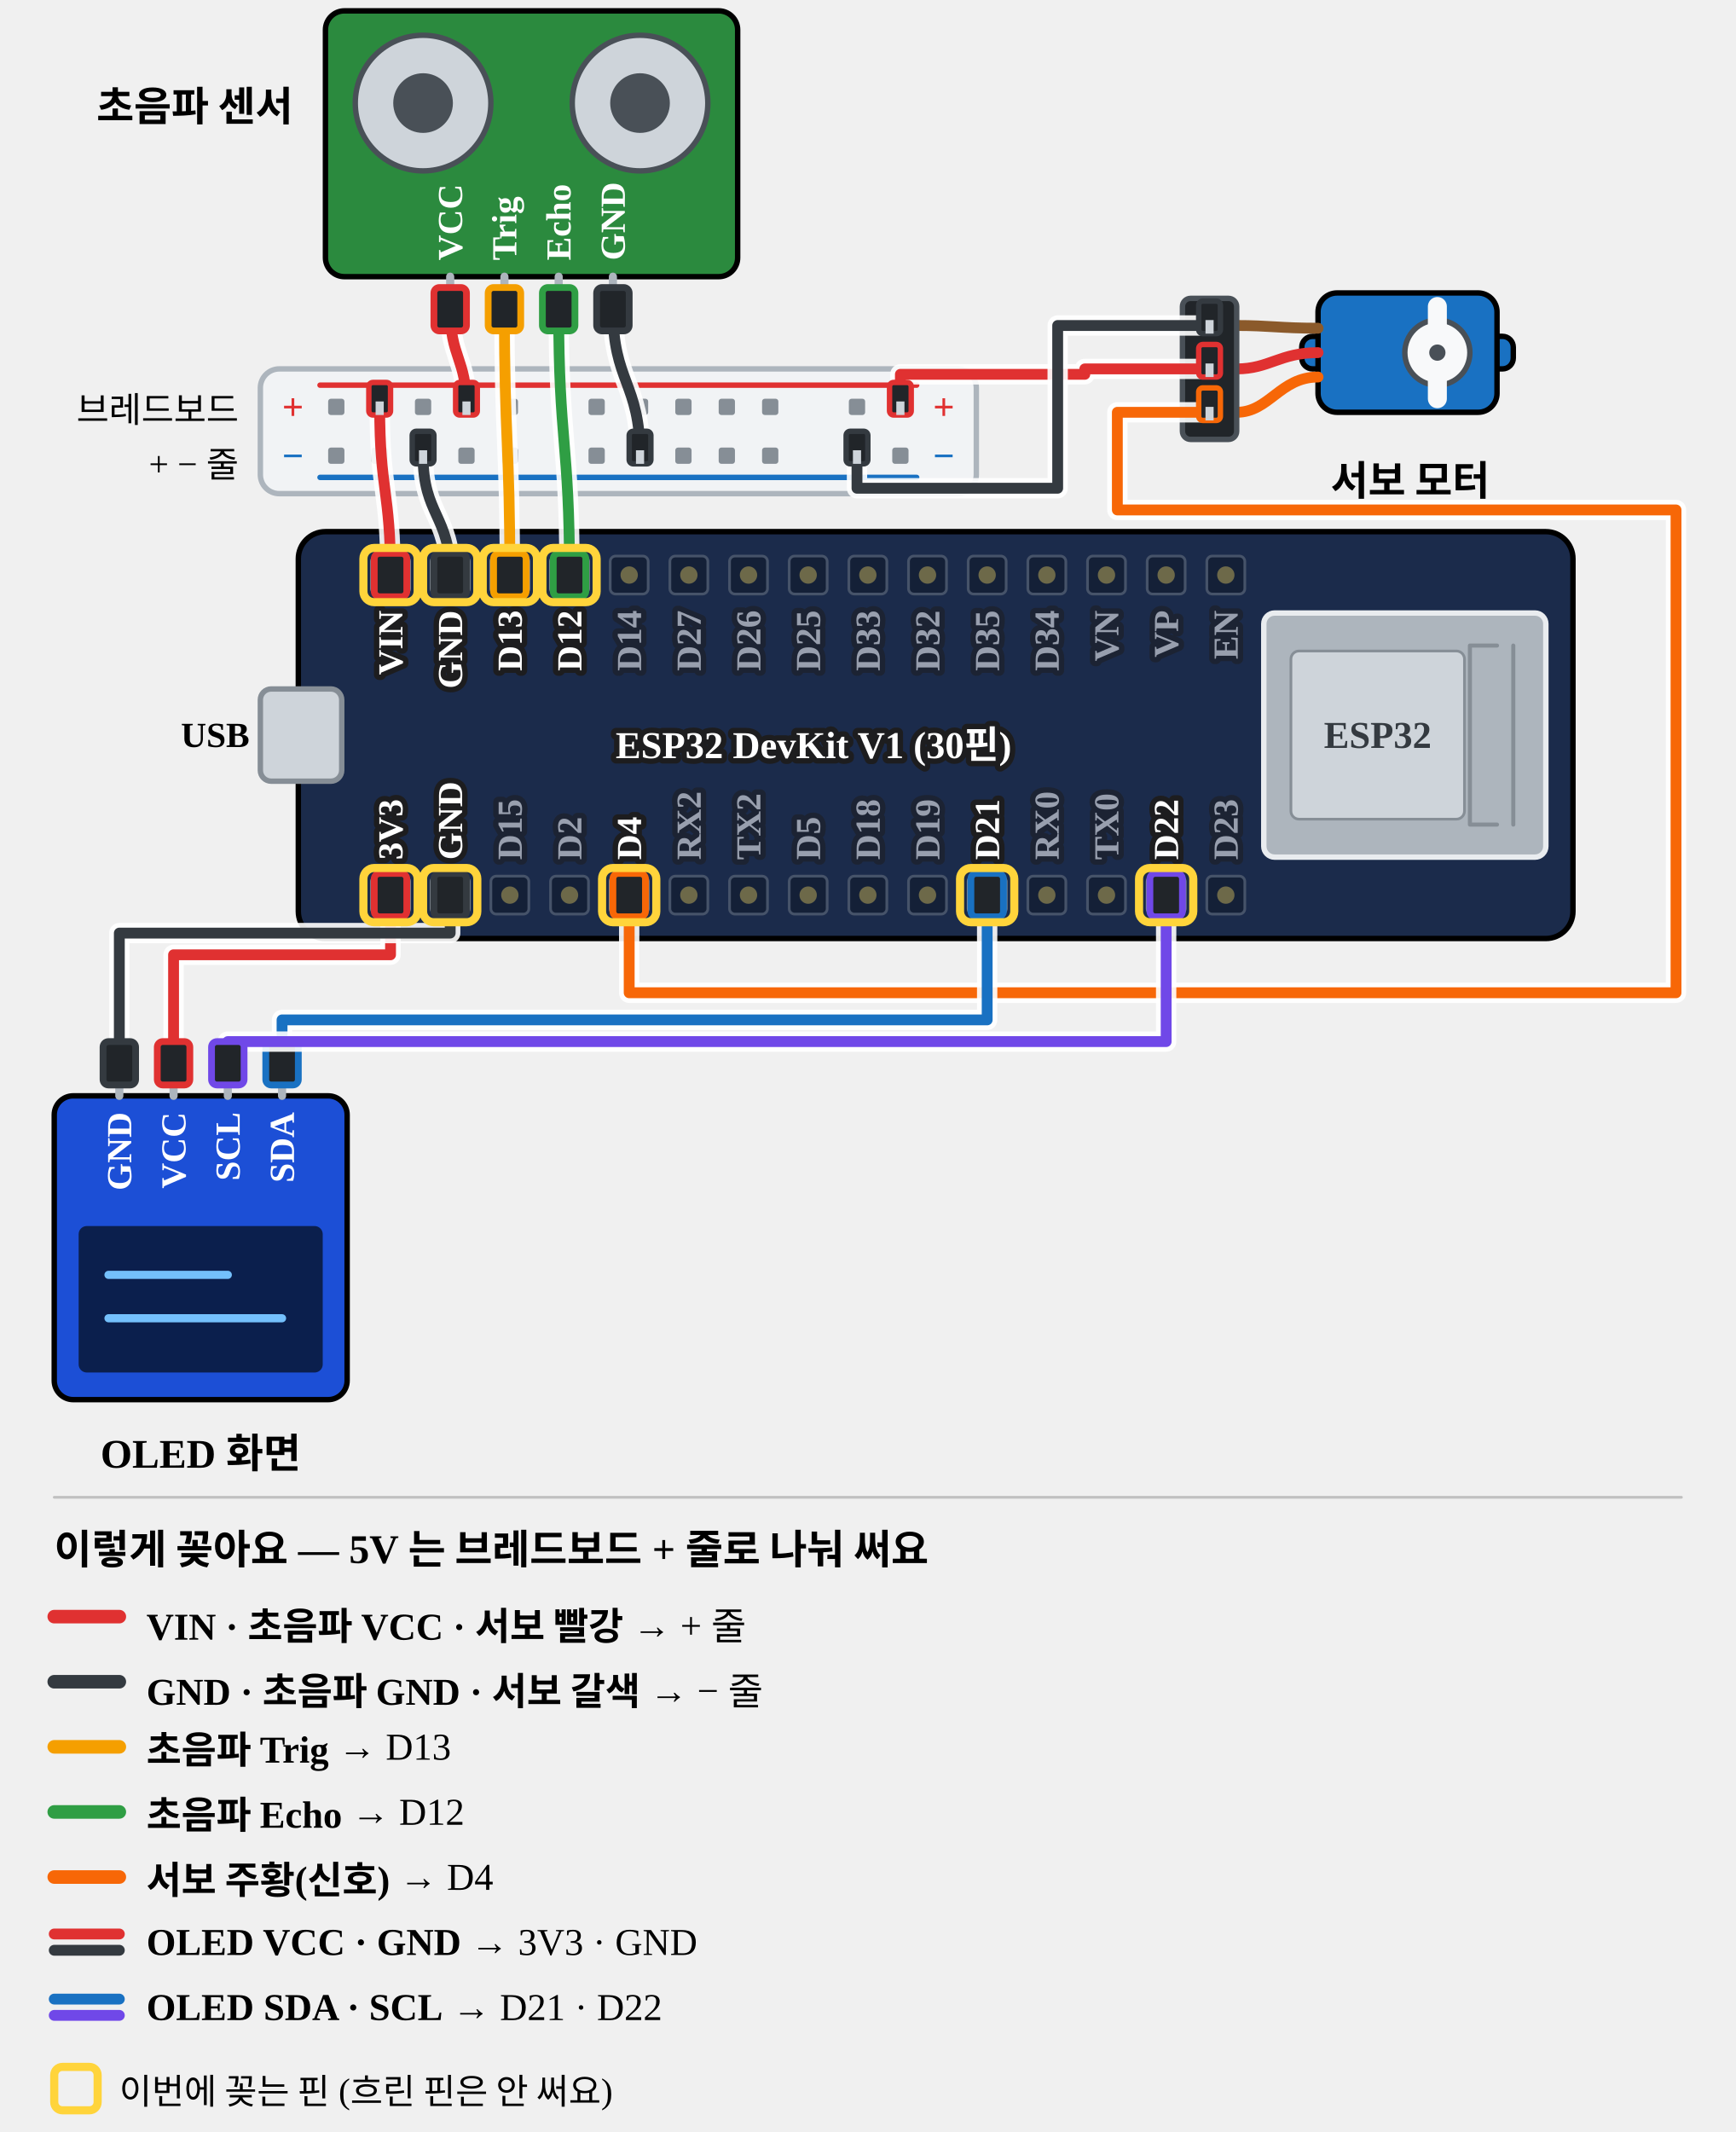
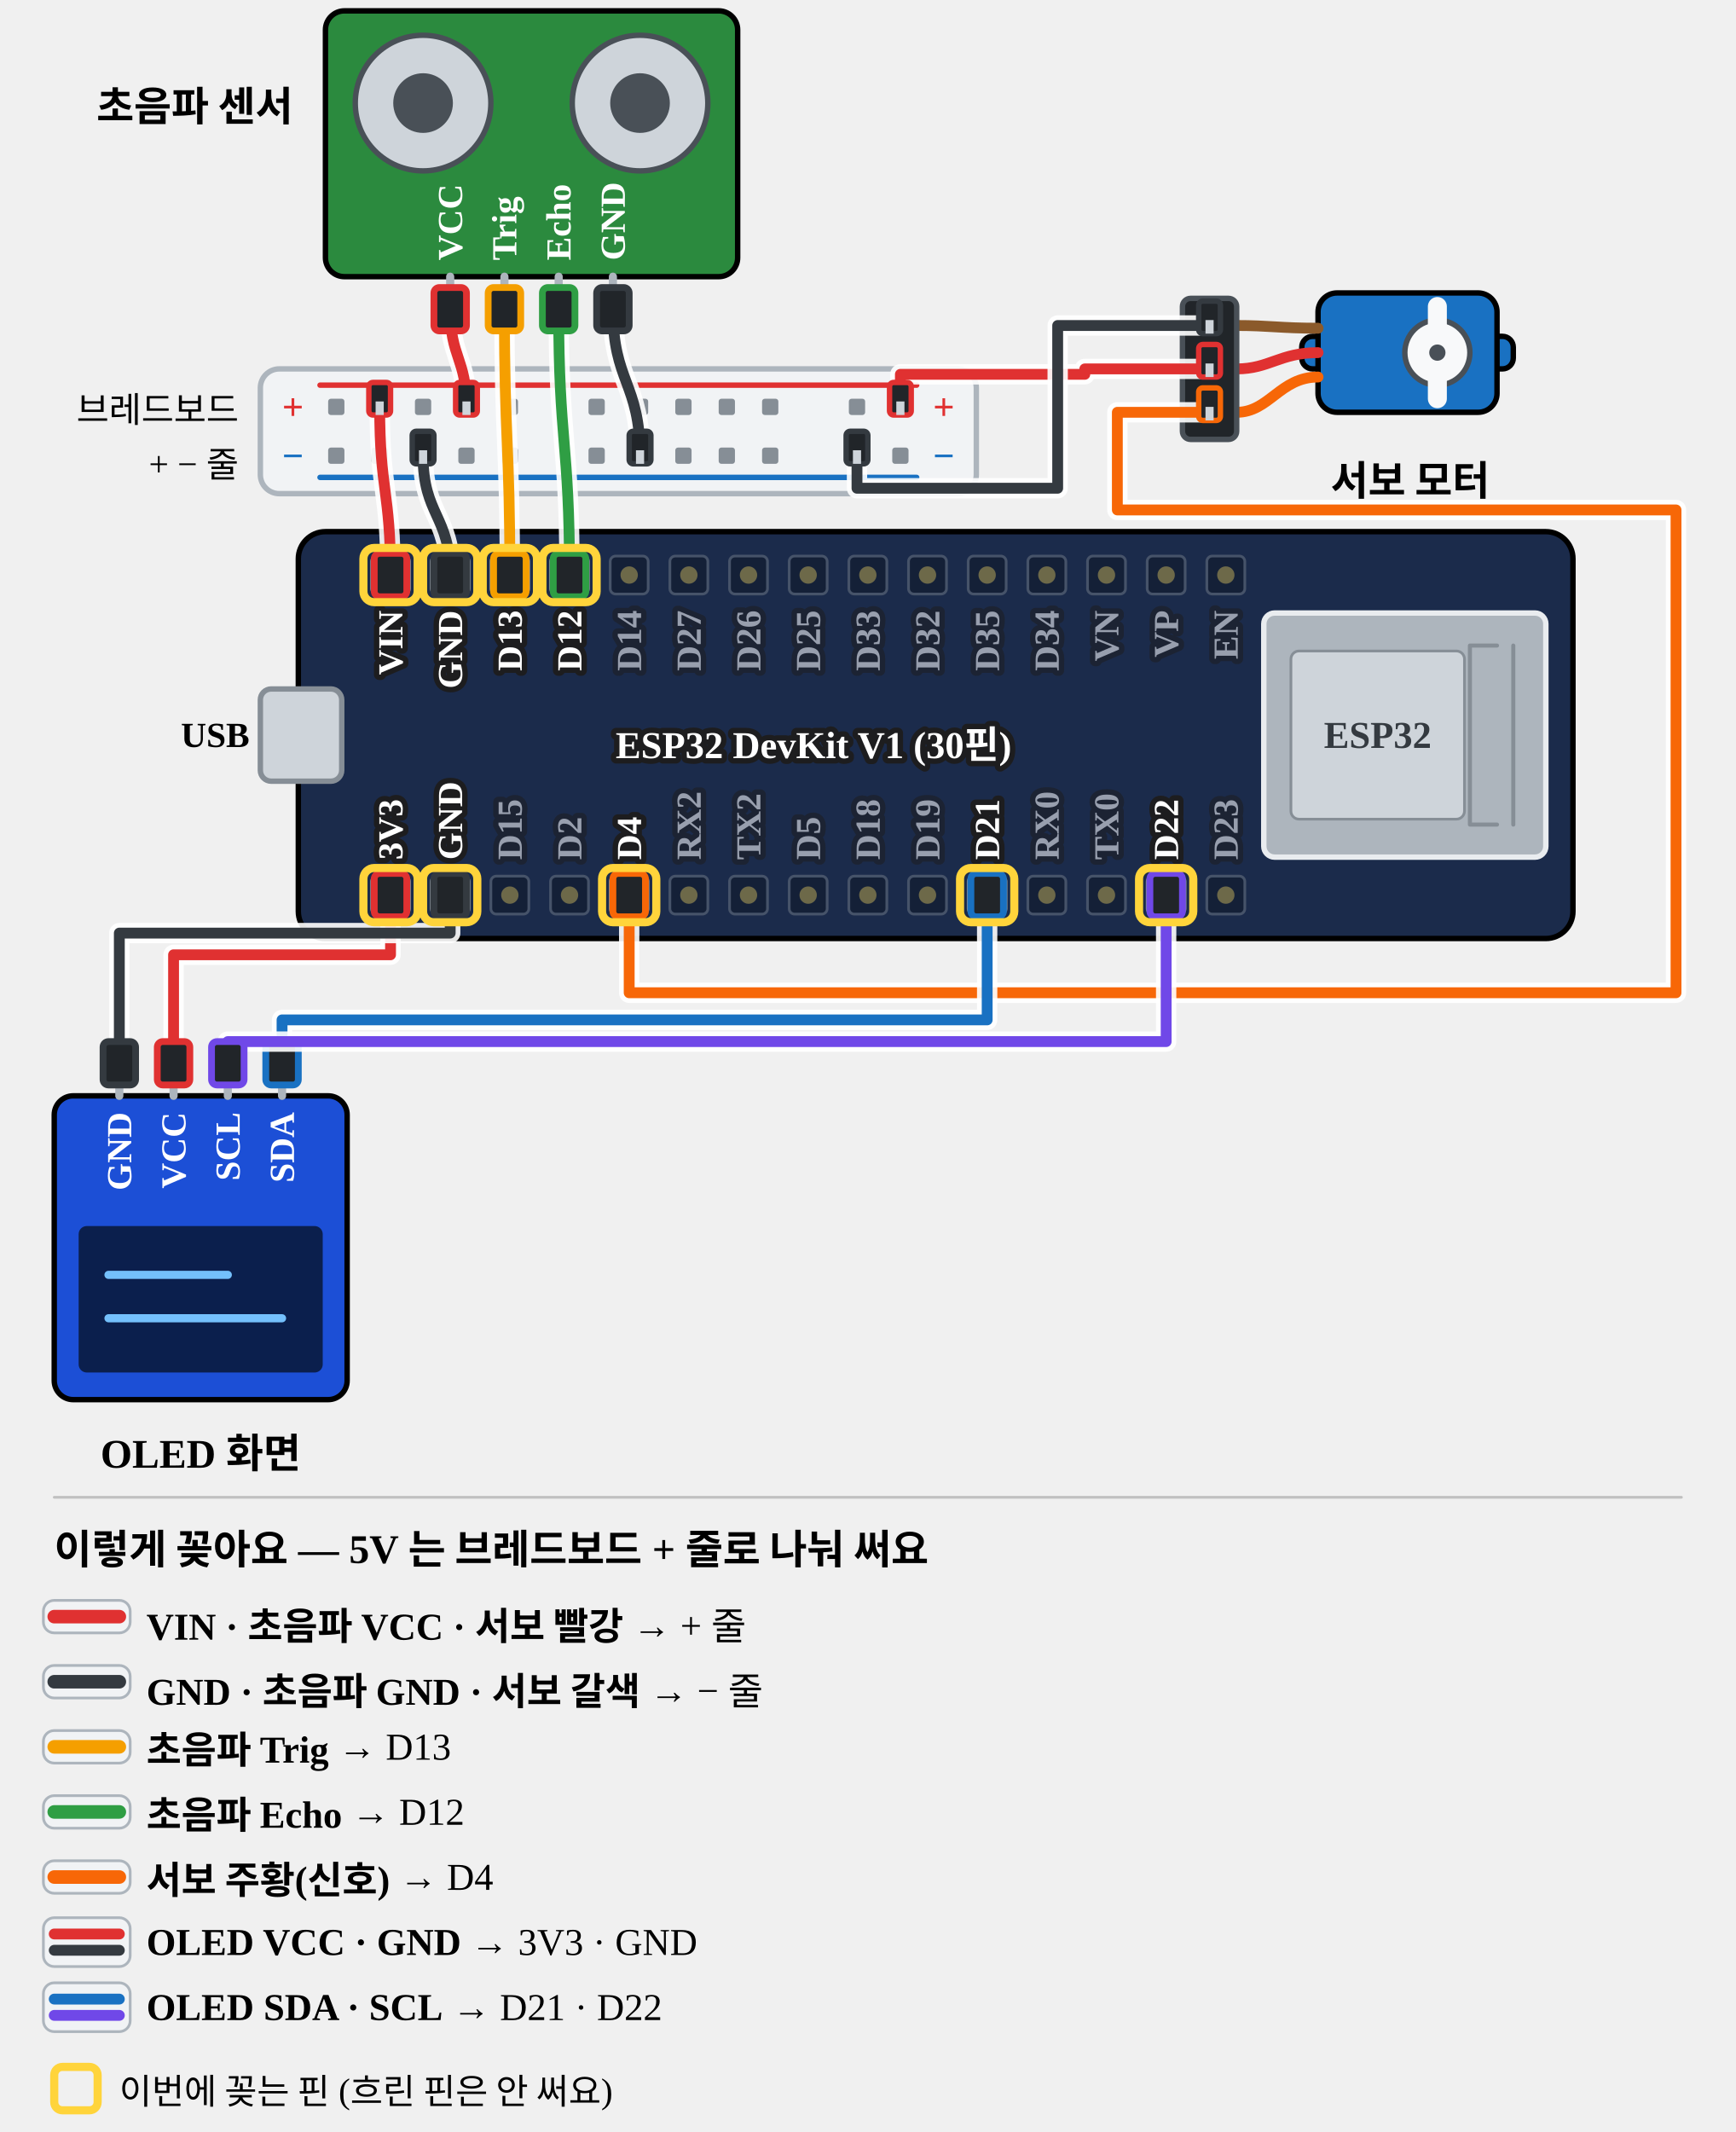
<svg xmlns="http://www.w3.org/2000/svg" viewBox="0 0 640 786" role="img" aria-labelledby="wdk-title" font-family="inherit" fill="none" stroke="currentColor" stroke-width="2" stroke-linecap="round" stroke-linejoin="round">
  <rect x="110" y="196" width="470" height="150" rx="10" fill="#1b2b4b" stroke="currentColor" />
  <rect x="96" y="254" width="30" height="34" rx="4" fill="#ced4da" stroke="#868e96" />
  <rect x="466" y="226" width="104" height="90" rx="4" fill="#adb5bd" stroke="#e9ecef" />
  <path d="M552 238 h-10 v66 h10 M558 238 v66" stroke="#868e96" stroke-width="1.5" />
  <rect x="476" y="240" width="64" height="62" rx="3" fill="#ced4da" stroke="#868e96" stroke-width="1" />
  <text x="508" y="271" text-anchor="middle" dominant-baseline="central" font-size="14" font-weight="700" fill="#343a40" stroke="none">ESP32</text>
  <g opacity="1">
    <rect x="137" y="205" width="14" height="14" rx="2" fill="#0b0f19" stroke="#868e96" stroke-width="1" />
    <circle cx="144" cy="212" r="3.2" fill="#e8c547" stroke="none" />
  </g>
  <g opacity="1">
    <rect x="159" y="205" width="14" height="14" rx="2" fill="#0b0f19" stroke="#868e96" stroke-width="1" />
    <circle cx="166" cy="212" r="3.2" fill="#e8c547" stroke="none" />
  </g>
  <g opacity="1">
    <rect x="181" y="205" width="14" height="14" rx="2" fill="#0b0f19" stroke="#868e96" stroke-width="1" />
    <circle cx="188" cy="212" r="3.2" fill="#e8c547" stroke="none" />
  </g>
  <g opacity="1">
    <rect x="203" y="205" width="14" height="14" rx="2" fill="#0b0f19" stroke="#868e96" stroke-width="1" />
    <circle cx="210" cy="212" r="3.2" fill="#e8c547" stroke="none" />
  </g>
  <g opacity="0.4">
    <rect x="225" y="205" width="14" height="14" rx="2" fill="#0b0f19" stroke="#868e96" stroke-width="1" />
    <circle cx="232" cy="212" r="3.2" fill="#e8c547" stroke="none" />
  </g>
  <g opacity="0.4">
    <rect x="247" y="205" width="14" height="14" rx="2" fill="#0b0f19" stroke="#868e96" stroke-width="1" />
    <circle cx="254" cy="212" r="3.2" fill="#e8c547" stroke="none" />
  </g>
  <g opacity="0.4">
    <rect x="269" y="205" width="14" height="14" rx="2" fill="#0b0f19" stroke="#868e96" stroke-width="1" />
    <circle cx="276" cy="212" r="3.2" fill="#e8c547" stroke="none" />
  </g>
  <g opacity="0.4">
    <rect x="291" y="205" width="14" height="14" rx="2" fill="#0b0f19" stroke="#868e96" stroke-width="1" />
    <circle cx="298" cy="212" r="3.2" fill="#e8c547" stroke="none" />
  </g>
  <g opacity="0.4">
    <rect x="313" y="205" width="14" height="14" rx="2" fill="#0b0f19" stroke="#868e96" stroke-width="1" />
    <circle cx="320" cy="212" r="3.2" fill="#e8c547" stroke="none" />
  </g>
  <g opacity="0.4">
    <rect x="335" y="205" width="14" height="14" rx="2" fill="#0b0f19" stroke="#868e96" stroke-width="1" />
    <circle cx="342" cy="212" r="3.2" fill="#e8c547" stroke="none" />
  </g>
  <g opacity="0.4">
    <rect x="357" y="205" width="14" height="14" rx="2" fill="#0b0f19" stroke="#868e96" stroke-width="1" />
    <circle cx="364" cy="212" r="3.2" fill="#e8c547" stroke="none" />
  </g>
  <g opacity="0.4">
    <rect x="379" y="205" width="14" height="14" rx="2" fill="#0b0f19" stroke="#868e96" stroke-width="1" />
    <circle cx="386" cy="212" r="3.2" fill="#e8c547" stroke="none" />
  </g>
  <g opacity="0.4">
    <rect x="401" y="205" width="14" height="14" rx="2" fill="#0b0f19" stroke="#868e96" stroke-width="1" />
    <circle cx="408" cy="212" r="3.2" fill="#e8c547" stroke="none" />
  </g>
  <g opacity="0.4">
    <rect x="423" y="205" width="14" height="14" rx="2" fill="#0b0f19" stroke="#868e96" stroke-width="1" />
    <circle cx="430" cy="212" r="3.2" fill="#e8c547" stroke="none" />
  </g>
  <g opacity="0.4">
    <rect x="445" y="205" width="14" height="14" rx="2" fill="#0b0f19" stroke="#868e96" stroke-width="1" />
    <circle cx="452" cy="212" r="3.2" fill="#e8c547" stroke="none" />
  </g>
  <g opacity="1">
    <rect x="137" y="323" width="14" height="14" rx="2" fill="#0b0f19" stroke="#868e96" stroke-width="1" />
    <circle cx="144" cy="330" r="3.2" fill="#e8c547" stroke="none" />
  </g>
  <g opacity="1">
    <rect x="159" y="323" width="14" height="14" rx="2" fill="#0b0f19" stroke="#868e96" stroke-width="1" />
    <circle cx="166" cy="330" r="3.2" fill="#e8c547" stroke="none" />
  </g>
  <g opacity="0.4">
    <rect x="181" y="323" width="14" height="14" rx="2" fill="#0b0f19" stroke="#868e96" stroke-width="1" />
    <circle cx="188" cy="330" r="3.2" fill="#e8c547" stroke="none" />
  </g>
  <g opacity="0.4">
    <rect x="203" y="323" width="14" height="14" rx="2" fill="#0b0f19" stroke="#868e96" stroke-width="1" />
    <circle cx="210" cy="330" r="3.2" fill="#e8c547" stroke="none" />
  </g>
  <g opacity="1">
    <rect x="225" y="323" width="14" height="14" rx="2" fill="#0b0f19" stroke="#868e96" stroke-width="1" />
    <circle cx="232" cy="330" r="3.2" fill="#e8c547" stroke="none" />
  </g>
  <g opacity="0.4">
    <rect x="247" y="323" width="14" height="14" rx="2" fill="#0b0f19" stroke="#868e96" stroke-width="1" />
    <circle cx="254" cy="330" r="3.2" fill="#e8c547" stroke="none" />
  </g>
  <g opacity="0.4">
    <rect x="269" y="323" width="14" height="14" rx="2" fill="#0b0f19" stroke="#868e96" stroke-width="1" />
    <circle cx="276" cy="330" r="3.2" fill="#e8c547" stroke="none" />
  </g>
  <g opacity="0.4">
    <rect x="291" y="323" width="14" height="14" rx="2" fill="#0b0f19" stroke="#868e96" stroke-width="1" />
    <circle cx="298" cy="330" r="3.2" fill="#e8c547" stroke="none" />
  </g>
  <g opacity="0.4">
    <rect x="313" y="323" width="14" height="14" rx="2" fill="#0b0f19" stroke="#868e96" stroke-width="1" />
    <circle cx="320" cy="330" r="3.2" fill="#e8c547" stroke="none" />
  </g>
  <g opacity="0.4">
    <rect x="335" y="323" width="14" height="14" rx="2" fill="#0b0f19" stroke="#868e96" stroke-width="1" />
    <circle cx="342" cy="330" r="3.2" fill="#e8c547" stroke="none" />
  </g>
  <g opacity="1">
    <rect x="357" y="323" width="14" height="14" rx="2" fill="#0b0f19" stroke="#868e96" stroke-width="1" />
    <circle cx="364" cy="330" r="3.2" fill="#e8c547" stroke="none" />
  </g>
  <g opacity="0.4">
    <rect x="379" y="323" width="14" height="14" rx="2" fill="#0b0f19" stroke="#868e96" stroke-width="1" />
    <circle cx="386" cy="330" r="3.2" fill="#e8c547" stroke="none" />
  </g>
  <g opacity="0.4">
    <rect x="401" y="323" width="14" height="14" rx="2" fill="#0b0f19" stroke="#868e96" stroke-width="1" />
    <circle cx="408" cy="330" r="3.2" fill="#e8c547" stroke="none" />
  </g>
  <g opacity="1">
    <rect x="423" y="323" width="14" height="14" rx="2" fill="#0b0f19" stroke="#868e96" stroke-width="1" />
    <circle cx="430" cy="330" r="3.2" fill="#e8c547" stroke="none" />
  </g>
  <g opacity="0.4">
    <rect x="445" y="323" width="14" height="14" rx="2" fill="#0b0f19" stroke="#868e96" stroke-width="1" />
    <circle cx="452" cy="330" r="3.2" fill="#e8c547" stroke="none" />
  </g>
  <rect x="96" y="136" width="264" height="46" rx="7" fill="#f1f3f5" stroke="#adb5bd" />
  <path d="M118 142 H338" stroke="#e03131" stroke-width="2" />
  <g>
    <rect x="121" y="147" width="6" height="6" rx="1" fill="#868e96" stroke="none" />
    <rect x="137" y="147" width="6" height="6" rx="1" fill="#868e96" stroke="none" />
    <rect x="153" y="147" width="6" height="6" rx="1" fill="#868e96" stroke="none" />
    <rect x="169" y="147" width="6" height="6" rx="1" fill="#868e96" stroke="none" />
    <rect x="185" y="147" width="6" height="6" rx="1" fill="#868e96" stroke="none" />
    <rect x="217" y="147" width="6" height="6" rx="1" fill="#868e96" stroke="none" />
    <rect x="233" y="147" width="6" height="6" rx="1" fill="#868e96" stroke="none" />
    <rect x="249" y="147" width="6" height="6" rx="1" fill="#868e96" stroke="none" />
    <rect x="265" y="147" width="6" height="6" rx="1" fill="#868e96" stroke="none" />
    <rect x="281" y="147" width="6" height="6" rx="1" fill="#868e96" stroke="none" />
    <rect x="313" y="147" width="6" height="6" rx="1" fill="#868e96" stroke="none" />
    <rect x="329" y="147" width="6" height="6" rx="1" fill="#868e96" stroke="none" />
  </g>
  <text x="108" y="150" text-anchor="middle" dominant-baseline="central" font-size="14" font-weight="700" fill="#e03131" stroke="none">+</text>
  <text x="348" y="150" text-anchor="middle" dominant-baseline="central" font-size="14" font-weight="700" fill="#e03131" stroke="none">+</text>
  <path d="M118 176 H338" stroke="#1971c2" stroke-width="2" />
  <g>
    <rect x="121" y="165" width="6" height="6" rx="1" fill="#868e96" stroke="none" />
    <rect x="137" y="165" width="6" height="6" rx="1" fill="#868e96" stroke="none" />
    <rect x="153" y="165" width="6" height="6" rx="1" fill="#868e96" stroke="none" />
    <rect x="169" y="165" width="6" height="6" rx="1" fill="#868e96" stroke="none" />
    <rect x="185" y="165" width="6" height="6" rx="1" fill="#868e96" stroke="none" />
    <rect x="217" y="165" width="6" height="6" rx="1" fill="#868e96" stroke="none" />
    <rect x="233" y="165" width="6" height="6" rx="1" fill="#868e96" stroke="none" />
    <rect x="249" y="165" width="6" height="6" rx="1" fill="#868e96" stroke="none" />
    <rect x="265" y="165" width="6" height="6" rx="1" fill="#868e96" stroke="none" />
    <rect x="281" y="165" width="6" height="6" rx="1" fill="#868e96" stroke="none" />
    <rect x="313" y="165" width="6" height="6" rx="1" fill="#868e96" stroke="none" />
    <rect x="329" y="165" width="6" height="6" rx="1" fill="#868e96" stroke="none" />
  </g>
  <text x="108" y="168" text-anchor="middle" dominant-baseline="central" font-size="14" font-weight="700" fill="#1971c2" stroke="none">−</text>
  <text x="348" y="168" text-anchor="middle" dominant-baseline="central" font-size="14" font-weight="700" fill="#1971c2" stroke="none">−</text>
  <rect x="120" y="4" width="152" height="98" rx="7" fill="#2b8a3e" stroke="currentColor" />
  <circle cx="156" cy="38" r="25" fill="#ced4da" stroke="#495057" />
  <circle cx="156" cy="38" r="11" fill="#495057" stroke="none" />
  <circle cx="236" cy="38" r="25" fill="#ced4da" stroke="#495057" />
  <circle cx="236" cy="38" r="11" fill="#495057" stroke="none" />
  <path d="M166 102 V114" stroke="#adb5bd" stroke-width="3" />
  <text x="166" y="96" transform="rotate(-90 166 96)" dominant-baseline="central" font-size="13" font-weight="700" fill="#ffffff" stroke="none">VCC</text>
  <path d="M186 102 V114" stroke="#adb5bd" stroke-width="3" />
  <text x="186" y="96" transform="rotate(-90 186 96)" dominant-baseline="central" font-size="13" font-weight="700" fill="#ffffff" stroke="none">Trig</text>
  <path d="M206 102 V114" stroke="#adb5bd" stroke-width="3" />
  <text x="206" y="96" transform="rotate(-90 206 96)" dominant-baseline="central" font-size="13" font-weight="700" fill="#ffffff" stroke="none">Echo</text>
  <path d="M226 102 V114" stroke="#adb5bd" stroke-width="3" />
  <text x="226" y="96" transform="rotate(-90 226 96)" dominant-baseline="central" font-size="13" font-weight="700" fill="#ffffff" stroke="none">GND</text>
  <text x="108" y="38" text-anchor="end" dominant-baseline="central" font-size="15" font-weight="700" fill="currentColor" stroke="none">초음파 센서</text>
  <rect x="480" y="124" width="78" height="12" rx="4" fill="#1971c2" stroke="currentColor" />
  <rect x="486" y="108" width="66" height="44" rx="7" fill="#1971c2" stroke="currentColor" />
  <circle cx="530" cy="130" r="12" fill="#f8f9fa" stroke="#495057" />
  <path d="M530 113 V147" stroke="#f8f9fa" stroke-width="7" />
  <circle cx="530" cy="130" r="3" fill="#495057" stroke="none" />
  <path d="M486 121 C472 121 468 120 456 120" stroke="#8b5a2b" stroke-width="4" />
  <path d="M486 130 C472 130 468 136 456 136" stroke="#e03131" stroke-width="4" />
  <path d="M486 139 C472 139 468 152 456 152" stroke="#f76707" stroke-width="4" />
  <rect x="436" y="110" width="20" height="52" rx="3" fill="#212529" stroke="#495057" stroke-width="2" />
  <rect x="443" y="117" width="6" height="6" fill="#868e96" stroke="none" />
  <rect x="443" y="133" width="6" height="6" fill="#868e96" stroke="none" />
  <rect x="443" y="149" width="6" height="6" fill="#868e96" stroke="none" />
  <text x="520" y="176" text-anchor="middle" dominant-baseline="central" font-size="15" font-weight="700" fill="currentColor" stroke="none">서보 모터</text>
  <rect x="20" y="404" width="108" height="112" rx="7" fill="#1c4fd6" stroke="currentColor" />
  <rect x="29" y="452" width="90" height="54" rx="3" fill="#0b1f4d" stroke="none" />
  <path d="M40 470 h44 M40 486 h64" stroke="#74c0fc" stroke-width="3" />
  <path d="M44 404 V392" stroke="#adb5bd" stroke-width="3" />
  <text x="44" y="410" transform="rotate(-90 44 410)" text-anchor="end" dominant-baseline="central" font-size="13" font-weight="700" fill="#ffffff" stroke="none">GND</text>
  <path d="M64 404 V392" stroke="#adb5bd" stroke-width="3" />
  <text x="64" y="410" transform="rotate(-90 64 410)" text-anchor="end" dominant-baseline="central" font-size="13" font-weight="700" fill="#ffffff" stroke="none">VCC</text>
  <path d="M84 404 V392" stroke="#adb5bd" stroke-width="3" />
  <text x="84" y="410" transform="rotate(-90 84 410)" text-anchor="end" dominant-baseline="central" font-size="13" font-weight="700" fill="#ffffff" stroke="none">SCL</text>
  <path d="M104 404 V392" stroke="#adb5bd" stroke-width="3" />
  <text x="104" y="410" transform="rotate(-90 104 410)" text-anchor="end" dominant-baseline="central" font-size="13" font-weight="700" fill="#ffffff" stroke="none">SDA</text>
  <text x="74" y="532" text-anchor="middle" dominant-baseline="central" font-size="15" font-weight="700" fill="currentColor" stroke="none">OLED 화면</text>
  <path d="M144 212 C144 181 140 181 140 150" stroke="#ffffff" stroke-width="7.5" stroke-opacity="0.9" />
  <path d="M144 212 C144 181 140 181 140 150" stroke="#e03131" stroke-width="4" />
  <rect x="138" y="204" width="12" height="16" rx="2" fill="#212529" stroke="#e03131" stroke-width="2.5" />
  <rect x="136" y="141" width="8" height="12" rx="1.5" fill="#212529" stroke="#e03131" stroke-width="2" />
  <rect x="138.5" y="148" width="3" height="5" fill="#ced4da" stroke="none" />
  <path d="M166 212 C166 190 156 190 156 168" stroke="#ffffff" stroke-width="7.5" stroke-opacity="0.9" />
  <path d="M166 212 C166 190 156 190 156 168" stroke="#343a40" stroke-width="4" />
  <rect x="160" y="204" width="12" height="16" rx="2" fill="#212529" stroke="#343a40" stroke-width="2.5" />
  <rect x="152" y="159" width="8" height="12" rx="1.5" fill="#212529" stroke="#343a40" stroke-width="2" />
  <rect x="154.5" y="166" width="3" height="5" fill="#ced4da" stroke="none" />
  <path d="M166 114 C166 132 172 132 172 150" stroke="#ffffff" stroke-width="7.5" stroke-opacity="0.9" />
  <path d="M166 114 C166 132 172 132 172 150" stroke="#e03131" stroke-width="4" />
  <rect x="160" y="106" width="12" height="16" rx="2" fill="#212529" stroke="#e03131" stroke-width="2.5" />
  <rect x="168" y="141" width="8" height="12" rx="1.5" fill="#212529" stroke="#e03131" stroke-width="2" />
  <rect x="170.5" y="148" width="3" height="5" fill="#ced4da" stroke="none" />
  <path d="M226 114 C226 141 236 141 236 168" stroke="#ffffff" stroke-width="7.5" stroke-opacity="0.9" />
  <path d="M226 114 C226 141 236 141 236 168" stroke="#343a40" stroke-width="4" />
  <rect x="220" y="106" width="12" height="16" rx="2" fill="#212529" stroke="#343a40" stroke-width="2.5" />
  <rect x="232" y="159" width="8" height="12" rx="1.5" fill="#212529" stroke="#343a40" stroke-width="2" />
  <rect x="234.5" y="166" width="3" height="5" fill="#ced4da" stroke="none" />
  <path d="M186 114 C186 163 188 163 188 212" stroke="#ffffff" stroke-width="7.5" stroke-opacity="0.9" />
  <path d="M186 114 C186 163 188 163 188 212" stroke="#f59f00" stroke-width="4" />
  <rect x="180" y="106" width="12" height="16" rx="2" fill="#212529" stroke="#f59f00" stroke-width="2.5" />
  <rect x="182" y="204" width="12" height="16" rx="2" fill="#212529" stroke="#f59f00" stroke-width="2.5" />
  <path d="M206 114 C206 163 210 163 210 212" stroke="#ffffff" stroke-width="7.5" stroke-opacity="0.9" />
  <path d="M206 114 C206 163 210 163 210 212" stroke="#2f9e44" stroke-width="4" />
  <rect x="200" y="106" width="12" height="16" rx="2" fill="#212529" stroke="#2f9e44" stroke-width="2.5" />
  <rect x="204" y="204" width="12" height="16" rx="2" fill="#212529" stroke="#2f9e44" stroke-width="2.5" />
  <path d="M446 136 L400 136 L400 138 L332 138 L332 150" stroke="#ffffff" stroke-width="7.5" stroke-opacity="0.9" />
  <path d="M446 136 L400 136 L400 138 L332 138 L332 150" stroke="#e03131" stroke-width="4" />
  <rect x="442" y="127" width="8" height="12" rx="1.5" fill="#212529" stroke="#e03131" stroke-width="2" />
  <rect x="444.5" y="134" width="3" height="5" fill="#ced4da" stroke="none" />
  <rect x="328" y="141" width="8" height="12" rx="1.5" fill="#212529" stroke="#e03131" stroke-width="2" />
  <rect x="330.5" y="148" width="3" height="5" fill="#ced4da" stroke="none" />
  <path d="M446 120 L390 120 L390 180 L316 180 L316 168" stroke="#ffffff" stroke-width="7.5" stroke-opacity="0.9" />
  <path d="M446 120 L390 120 L390 180 L316 180 L316 168" stroke="#343a40" stroke-width="4" />
  <rect x="442" y="111" width="8" height="12" rx="1.5" fill="#212529" stroke="#343a40" stroke-width="2" />
  <rect x="444.5" y="118" width="3" height="5" fill="#ced4da" stroke="none" />
  <rect x="312" y="159" width="8" height="12" rx="1.5" fill="#212529" stroke="#343a40" stroke-width="2" />
  <rect x="314.5" y="166" width="3" height="5" fill="#ced4da" stroke="none" />
  <path d="M232 330 L232 366 L618 366 L618 188 L412 188 L412 152 L446 152" stroke="#ffffff" stroke-width="7.5" stroke-opacity="0.9" />
  <path d="M232 330 L232 366 L618 366 L618 188 L412 188 L412 152 L446 152" stroke="#f76707" stroke-width="4" />
  <rect x="226" y="322" width="12" height="16" rx="2" fill="#212529" stroke="#f76707" stroke-width="2.5" />
  <rect x="442" y="143" width="8" height="12" rx="1.5" fill="#212529" stroke="#f76707" stroke-width="2" />
  <rect x="444.5" y="150" width="3" height="5" fill="#ced4da" stroke="none" />
  <path d="M64 392 L64 352 L144 352 L144 330" stroke="#ffffff" stroke-width="7.5" stroke-opacity="0.9" />
  <path d="M64 392 L64 352 L144 352 L144 330" stroke="#e03131" stroke-width="4" />
  <rect x="58" y="384" width="12" height="16" rx="2" fill="#212529" stroke="#e03131" stroke-width="2.5" />
  <rect x="138" y="322" width="12" height="16" rx="2" fill="#212529" stroke="#e03131" stroke-width="2.5" />
  <path d="M44 392 L44 344 L166 344 L166 330" stroke="#ffffff" stroke-width="7.5" stroke-opacity="0.9" />
  <path d="M44 392 L44 344 L166 344 L166 330" stroke="#343a40" stroke-width="4" />
  <rect x="38" y="384" width="12" height="16" rx="2" fill="#212529" stroke="#343a40" stroke-width="2.5" />
  <rect x="160" y="322" width="12" height="16" rx="2" fill="#212529" stroke="#343a40" stroke-width="2.5" />
  <path d="M104 392 L104 376 L364 376 L364 330" stroke="#ffffff" stroke-width="7.5" stroke-opacity="0.9" />
  <path d="M104 392 L104 376 L364 376 L364 330" stroke="#1971c2" stroke-width="4" />
  <rect x="98" y="384" width="12" height="16" rx="2" fill="#212529" stroke="#1971c2" stroke-width="2.5" />
  <rect x="358" y="322" width="12" height="16" rx="2" fill="#212529" stroke="#1971c2" stroke-width="2.5" />
  <path d="M84 392 L84 384 L430 384 L430 330" stroke="#ffffff" stroke-width="7.5" stroke-opacity="0.9" />
  <path d="M84 392 L84 384 L430 384 L430 330" stroke="#7048e8" stroke-width="4" />
  <rect x="78" y="384" width="12" height="16" rx="2" fill="#212529" stroke="#7048e8" stroke-width="2.5" />
  <rect x="424" y="322" width="12" height="16" rx="2" fill="#212529" stroke="#7048e8" stroke-width="2.5" />
  <text x="92" y="271" text-anchor="end" dominant-baseline="central" font-size="13" font-weight="700" fill="currentColor" stroke="none">USB</text>
  <text x="300" y="271" text-anchor="middle" dominant-baseline="central" font-size="14" font-weight="700" fill="#ffffff" stroke="#1d1d1f" stroke-width="4" paint-order="stroke" opacity="1">ESP32 DevKit V1 (30핀)</text>
  <text x="144" y="225" transform="rotate(-90 144 225)" text-anchor="end" dominant-baseline="central" font-size="13" font-weight="700" fill="#ffffff" stroke="#1d1d1f" stroke-width="4" paint-order="stroke" opacity="1">VIN</text>
  <text x="166" y="225" transform="rotate(-90 166 225)" text-anchor="end" dominant-baseline="central" font-size="13" font-weight="700" fill="#ffffff" stroke="#1d1d1f" stroke-width="4" paint-order="stroke" opacity="1">GND</text>
  <text x="188" y="225" transform="rotate(-90 188 225)" text-anchor="end" dominant-baseline="central" font-size="13" font-weight="700" fill="#ffffff" stroke="#1d1d1f" stroke-width="4" paint-order="stroke" opacity="1">D13</text>
  <text x="210" y="225" transform="rotate(-90 210 225)" text-anchor="end" dominant-baseline="central" font-size="13" font-weight="700" fill="#ffffff" stroke="#1d1d1f" stroke-width="4" paint-order="stroke" opacity="1">D12</text>
  <text x="232" y="225" transform="rotate(-90 232 225)" text-anchor="end" dominant-baseline="central" font-size="13" font-weight="700" fill="#ffffff" stroke="#1d1d1f" stroke-width="4" paint-order="stroke" opacity="0.55">D14</text>
  <text x="254" y="225" transform="rotate(-90 254 225)" text-anchor="end" dominant-baseline="central" font-size="13" font-weight="700" fill="#ffffff" stroke="#1d1d1f" stroke-width="4" paint-order="stroke" opacity="0.55">D27</text>
  <text x="276" y="225" transform="rotate(-90 276 225)" text-anchor="end" dominant-baseline="central" font-size="13" font-weight="700" fill="#ffffff" stroke="#1d1d1f" stroke-width="4" paint-order="stroke" opacity="0.55">D26</text>
  <text x="298" y="225" transform="rotate(-90 298 225)" text-anchor="end" dominant-baseline="central" font-size="13" font-weight="700" fill="#ffffff" stroke="#1d1d1f" stroke-width="4" paint-order="stroke" opacity="0.55">D25</text>
  <text x="320" y="225" transform="rotate(-90 320 225)" text-anchor="end" dominant-baseline="central" font-size="13" font-weight="700" fill="#ffffff" stroke="#1d1d1f" stroke-width="4" paint-order="stroke" opacity="0.55">D33</text>
  <text x="342" y="225" transform="rotate(-90 342 225)" text-anchor="end" dominant-baseline="central" font-size="13" font-weight="700" fill="#ffffff" stroke="#1d1d1f" stroke-width="4" paint-order="stroke" opacity="0.55">D32</text>
  <text x="364" y="225" transform="rotate(-90 364 225)" text-anchor="end" dominant-baseline="central" font-size="13" font-weight="700" fill="#ffffff" stroke="#1d1d1f" stroke-width="4" paint-order="stroke" opacity="0.55">D35</text>
  <text x="386" y="225" transform="rotate(-90 386 225)" text-anchor="end" dominant-baseline="central" font-size="13" font-weight="700" fill="#ffffff" stroke="#1d1d1f" stroke-width="4" paint-order="stroke" opacity="0.55">D34</text>
  <text x="408" y="225" transform="rotate(-90 408 225)" text-anchor="end" dominant-baseline="central" font-size="13" font-weight="700" fill="#ffffff" stroke="#1d1d1f" stroke-width="4" paint-order="stroke" opacity="0.55">VN</text>
  <text x="430" y="225" transform="rotate(-90 430 225)" text-anchor="end" dominant-baseline="central" font-size="13" font-weight="700" fill="#ffffff" stroke="#1d1d1f" stroke-width="4" paint-order="stroke" opacity="0.55">VP</text>
  <text x="452" y="225" transform="rotate(-90 452 225)" text-anchor="end" dominant-baseline="central" font-size="13" font-weight="700" fill="#ffffff" stroke="#1d1d1f" stroke-width="4" paint-order="stroke" opacity="0.55">EN</text>
  <text x="144" y="317" transform="rotate(-90 144 317)" dominant-baseline="central" font-size="13" font-weight="700" fill="#ffffff" stroke="#1d1d1f" stroke-width="4" paint-order="stroke" opacity="1">3V3</text>
  <text x="166" y="317" transform="rotate(-90 166 317)" dominant-baseline="central" font-size="13" font-weight="700" fill="#ffffff" stroke="#1d1d1f" stroke-width="4" paint-order="stroke" opacity="1">GND</text>
  <text x="188" y="317" transform="rotate(-90 188 317)" dominant-baseline="central" font-size="13" font-weight="700" fill="#ffffff" stroke="#1d1d1f" stroke-width="4" paint-order="stroke" opacity="0.55">D15</text>
  <text x="210" y="317" transform="rotate(-90 210 317)" dominant-baseline="central" font-size="13" font-weight="700" fill="#ffffff" stroke="#1d1d1f" stroke-width="4" paint-order="stroke" opacity="0.55">D2</text>
  <text x="232" y="317" transform="rotate(-90 232 317)" dominant-baseline="central" font-size="13" font-weight="700" fill="#ffffff" stroke="#1d1d1f" stroke-width="4" paint-order="stroke" opacity="1">D4</text>
  <text x="254" y="317" transform="rotate(-90 254 317)" dominant-baseline="central" font-size="13" font-weight="700" fill="#ffffff" stroke="#1d1d1f" stroke-width="4" paint-order="stroke" opacity="0.55">RX2</text>
  <text x="276" y="317" transform="rotate(-90 276 317)" dominant-baseline="central" font-size="13" font-weight="700" fill="#ffffff" stroke="#1d1d1f" stroke-width="4" paint-order="stroke" opacity="0.55">TX2</text>
  <text x="298" y="317" transform="rotate(-90 298 317)" dominant-baseline="central" font-size="13" font-weight="700" fill="#ffffff" stroke="#1d1d1f" stroke-width="4" paint-order="stroke" opacity="0.55">D5</text>
  <text x="320" y="317" transform="rotate(-90 320 317)" dominant-baseline="central" font-size="13" font-weight="700" fill="#ffffff" stroke="#1d1d1f" stroke-width="4" paint-order="stroke" opacity="0.55">D18</text>
  <text x="342" y="317" transform="rotate(-90 342 317)" dominant-baseline="central" font-size="13" font-weight="700" fill="#ffffff" stroke="#1d1d1f" stroke-width="4" paint-order="stroke" opacity="0.55">D19</text>
  <text x="364" y="317" transform="rotate(-90 364 317)" dominant-baseline="central" font-size="13" font-weight="700" fill="#ffffff" stroke="#1d1d1f" stroke-width="4" paint-order="stroke" opacity="1">D21</text>
  <text x="386" y="317" transform="rotate(-90 386 317)" dominant-baseline="central" font-size="13" font-weight="700" fill="#ffffff" stroke="#1d1d1f" stroke-width="4" paint-order="stroke" opacity="0.55">RX0</text>
  <text x="408" y="317" transform="rotate(-90 408 317)" dominant-baseline="central" font-size="13" font-weight="700" fill="#ffffff" stroke="#1d1d1f" stroke-width="4" paint-order="stroke" opacity="0.55">TX0</text>
  <text x="430" y="317" transform="rotate(-90 430 317)" dominant-baseline="central" font-size="13" font-weight="700" fill="#ffffff" stroke="#1d1d1f" stroke-width="4" paint-order="stroke" opacity="1">D22</text>
  <text x="452" y="317" transform="rotate(-90 452 317)" dominant-baseline="central" font-size="13" font-weight="700" fill="#ffffff" stroke="#1d1d1f" stroke-width="4" paint-order="stroke" opacity="0.55">D23</text>
  <rect x="134" y="202" width="20" height="20" rx="4" fill="none" stroke="#ffd43b" stroke-width="3" />
  <rect x="156" y="202" width="20" height="20" rx="4" fill="none" stroke="#ffd43b" stroke-width="3" />
  <rect x="178" y="202" width="20" height="20" rx="4" fill="none" stroke="#ffd43b" stroke-width="3" />
  <rect x="200" y="202" width="20" height="20" rx="4" fill="none" stroke="#ffd43b" stroke-width="3" />
  <rect x="222" y="320" width="20" height="20" rx="4" fill="none" stroke="#ffd43b" stroke-width="3" />
  <rect x="134" y="320" width="20" height="20" rx="4" fill="none" stroke="#ffd43b" stroke-width="3" />
  <rect x="156" y="320" width="20" height="20" rx="4" fill="none" stroke="#ffd43b" stroke-width="3" />
  <rect x="354" y="320" width="20" height="20" rx="4" fill="none" stroke="#ffd43b" stroke-width="3" />
  <rect x="420" y="320" width="20" height="20" rx="4" fill="none" stroke="#ffd43b" stroke-width="3" />
  <path d="M20 552 H620" stroke="currentColor" stroke-opacity="0.2" stroke-width="1" />
  <text x="20" y="570" dominant-baseline="central" font-size="15" font-weight="700" fill="currentColor" stroke="none">이렇게 꽂아요 — 5V 는 브레드보드 + 줄로 나눠 써요</text>
+   <rect x="16" y="590" width="32" height="12" rx="4" fill="#f1f3f5" stroke="#adb5bd" stroke-width="1" />
  <path d="M20 596 h24" stroke="#e03131" stroke-width="5" />
  <text x="54" y="596" dominant-baseline="central" font-size="14" fill="currentColor" stroke="none">
    <tspan font-weight="700">VIN · 초음파 VCC · 서보 빨강</tspan> → + 줄</text>
+   <rect x="16" y="614" width="32" height="12" rx="4" fill="#f1f3f5" stroke="#adb5bd" stroke-width="1" />
  <path d="M20 620 h24" stroke="#343a40" stroke-width="5" />
  <text x="54" y="620" dominant-baseline="central" font-size="14" fill="currentColor" stroke="none">
    <tspan font-weight="700">GND · 초음파 GND · 서보 갈색</tspan> → − 줄</text>
+   <rect x="16" y="638" width="32" height="12" rx="4" fill="#f1f3f5" stroke="#adb5bd" stroke-width="1" />
  <path d="M20 644 h24" stroke="#f59f00" stroke-width="5" />
  <text x="54" y="644" dominant-baseline="central" font-size="14" fill="currentColor" stroke="none">
    <tspan font-weight="700">초음파 Trig</tspan> → D13</text>
+   <rect x="16" y="662" width="32" height="12" rx="4" fill="#f1f3f5" stroke="#adb5bd" stroke-width="1" />
  <path d="M20 668 h24" stroke="#2f9e44" stroke-width="5" />
  <text x="54" y="668" dominant-baseline="central" font-size="14" fill="currentColor" stroke="none">
    <tspan font-weight="700">초음파 Echo</tspan> → D12</text>
+   <rect x="16" y="686" width="32" height="12" rx="4" fill="#f1f3f5" stroke="#adb5bd" stroke-width="1" />
  <path d="M20 692 h24" stroke="#f76707" stroke-width="5" />
  <text x="54" y="692" dominant-baseline="central" font-size="14" fill="currentColor" stroke="none">
    <tspan font-weight="700">서보 주황(신호)</tspan> → D4</text>
+   <rect x="16" y="707" width="32" height="18" rx="4" fill="#f1f3f5" stroke="#adb5bd" stroke-width="1" />
  <path d="M20 713 h24" stroke="#e03131" stroke-width="4" />
  <path d="M20 719 h24" stroke="#343a40" stroke-width="4" />
  <text x="54" y="716" dominant-baseline="central" font-size="14" fill="currentColor" stroke="none">
    <tspan font-weight="700">OLED VCC · GND</tspan> → 3V3 · GND</text>
+   <rect x="16" y="731" width="32" height="18" rx="4" fill="#f1f3f5" stroke="#adb5bd" stroke-width="1" />
  <path d="M20 737 h24" stroke="#1971c2" stroke-width="4" />
  <path d="M20 743 h24" stroke="#7048e8" stroke-width="4" />
  <text x="54" y="740" dominant-baseline="central" font-size="14" fill="currentColor" stroke="none">
    <tspan font-weight="700">OLED SDA · SCL</tspan> → D21 · D22</text>
  <rect x="20" y="762" width="16" height="16" rx="3" fill="none" stroke="#ffd43b" stroke-width="3" />
  <text x="44" y="770" dominant-baseline="central" font-size="13" fill="currentColor" stroke="none">이번에 꽂는 핀 (흐린 핀은 안 써요)</text>
  <text x="88" y="150" text-anchor="end" dominant-baseline="central" font-size="13" fill="currentColor" stroke="none">브레드보드</text>
  <text x="88" y="168" text-anchor="end" dominant-baseline="central" font-size="13" fill="currentColor" stroke="none">+ − 줄</text>
</svg>
